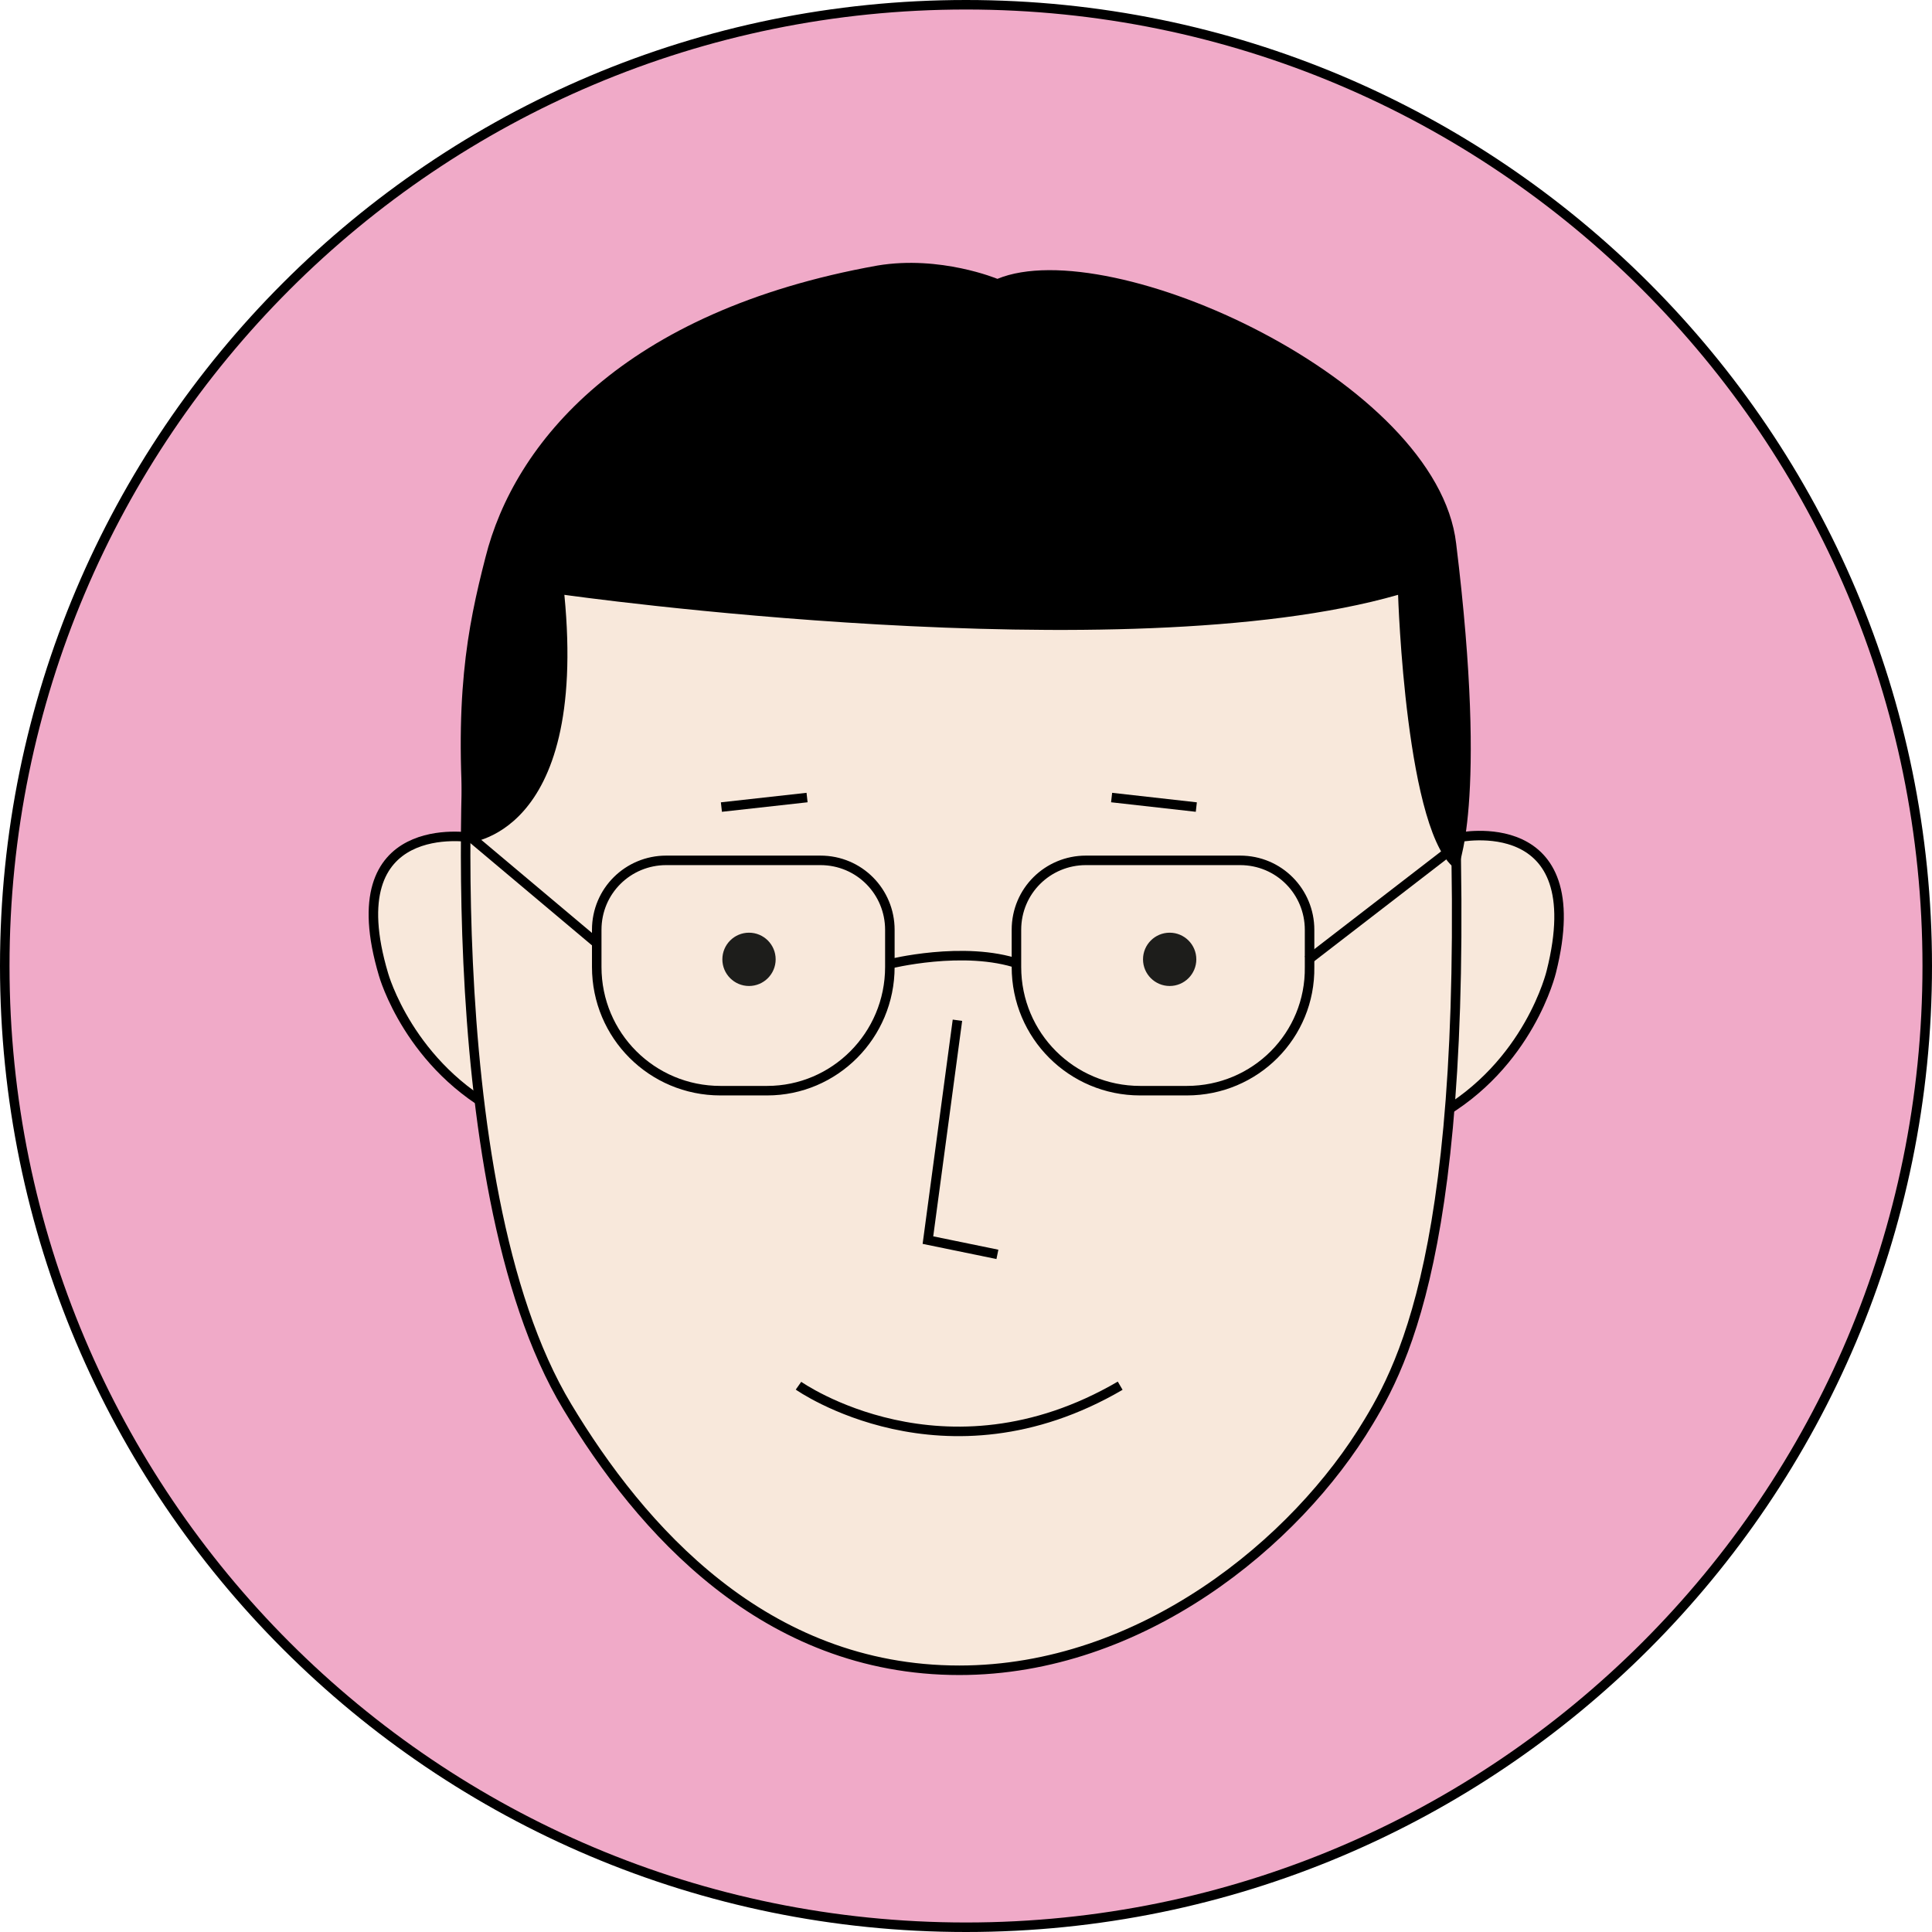
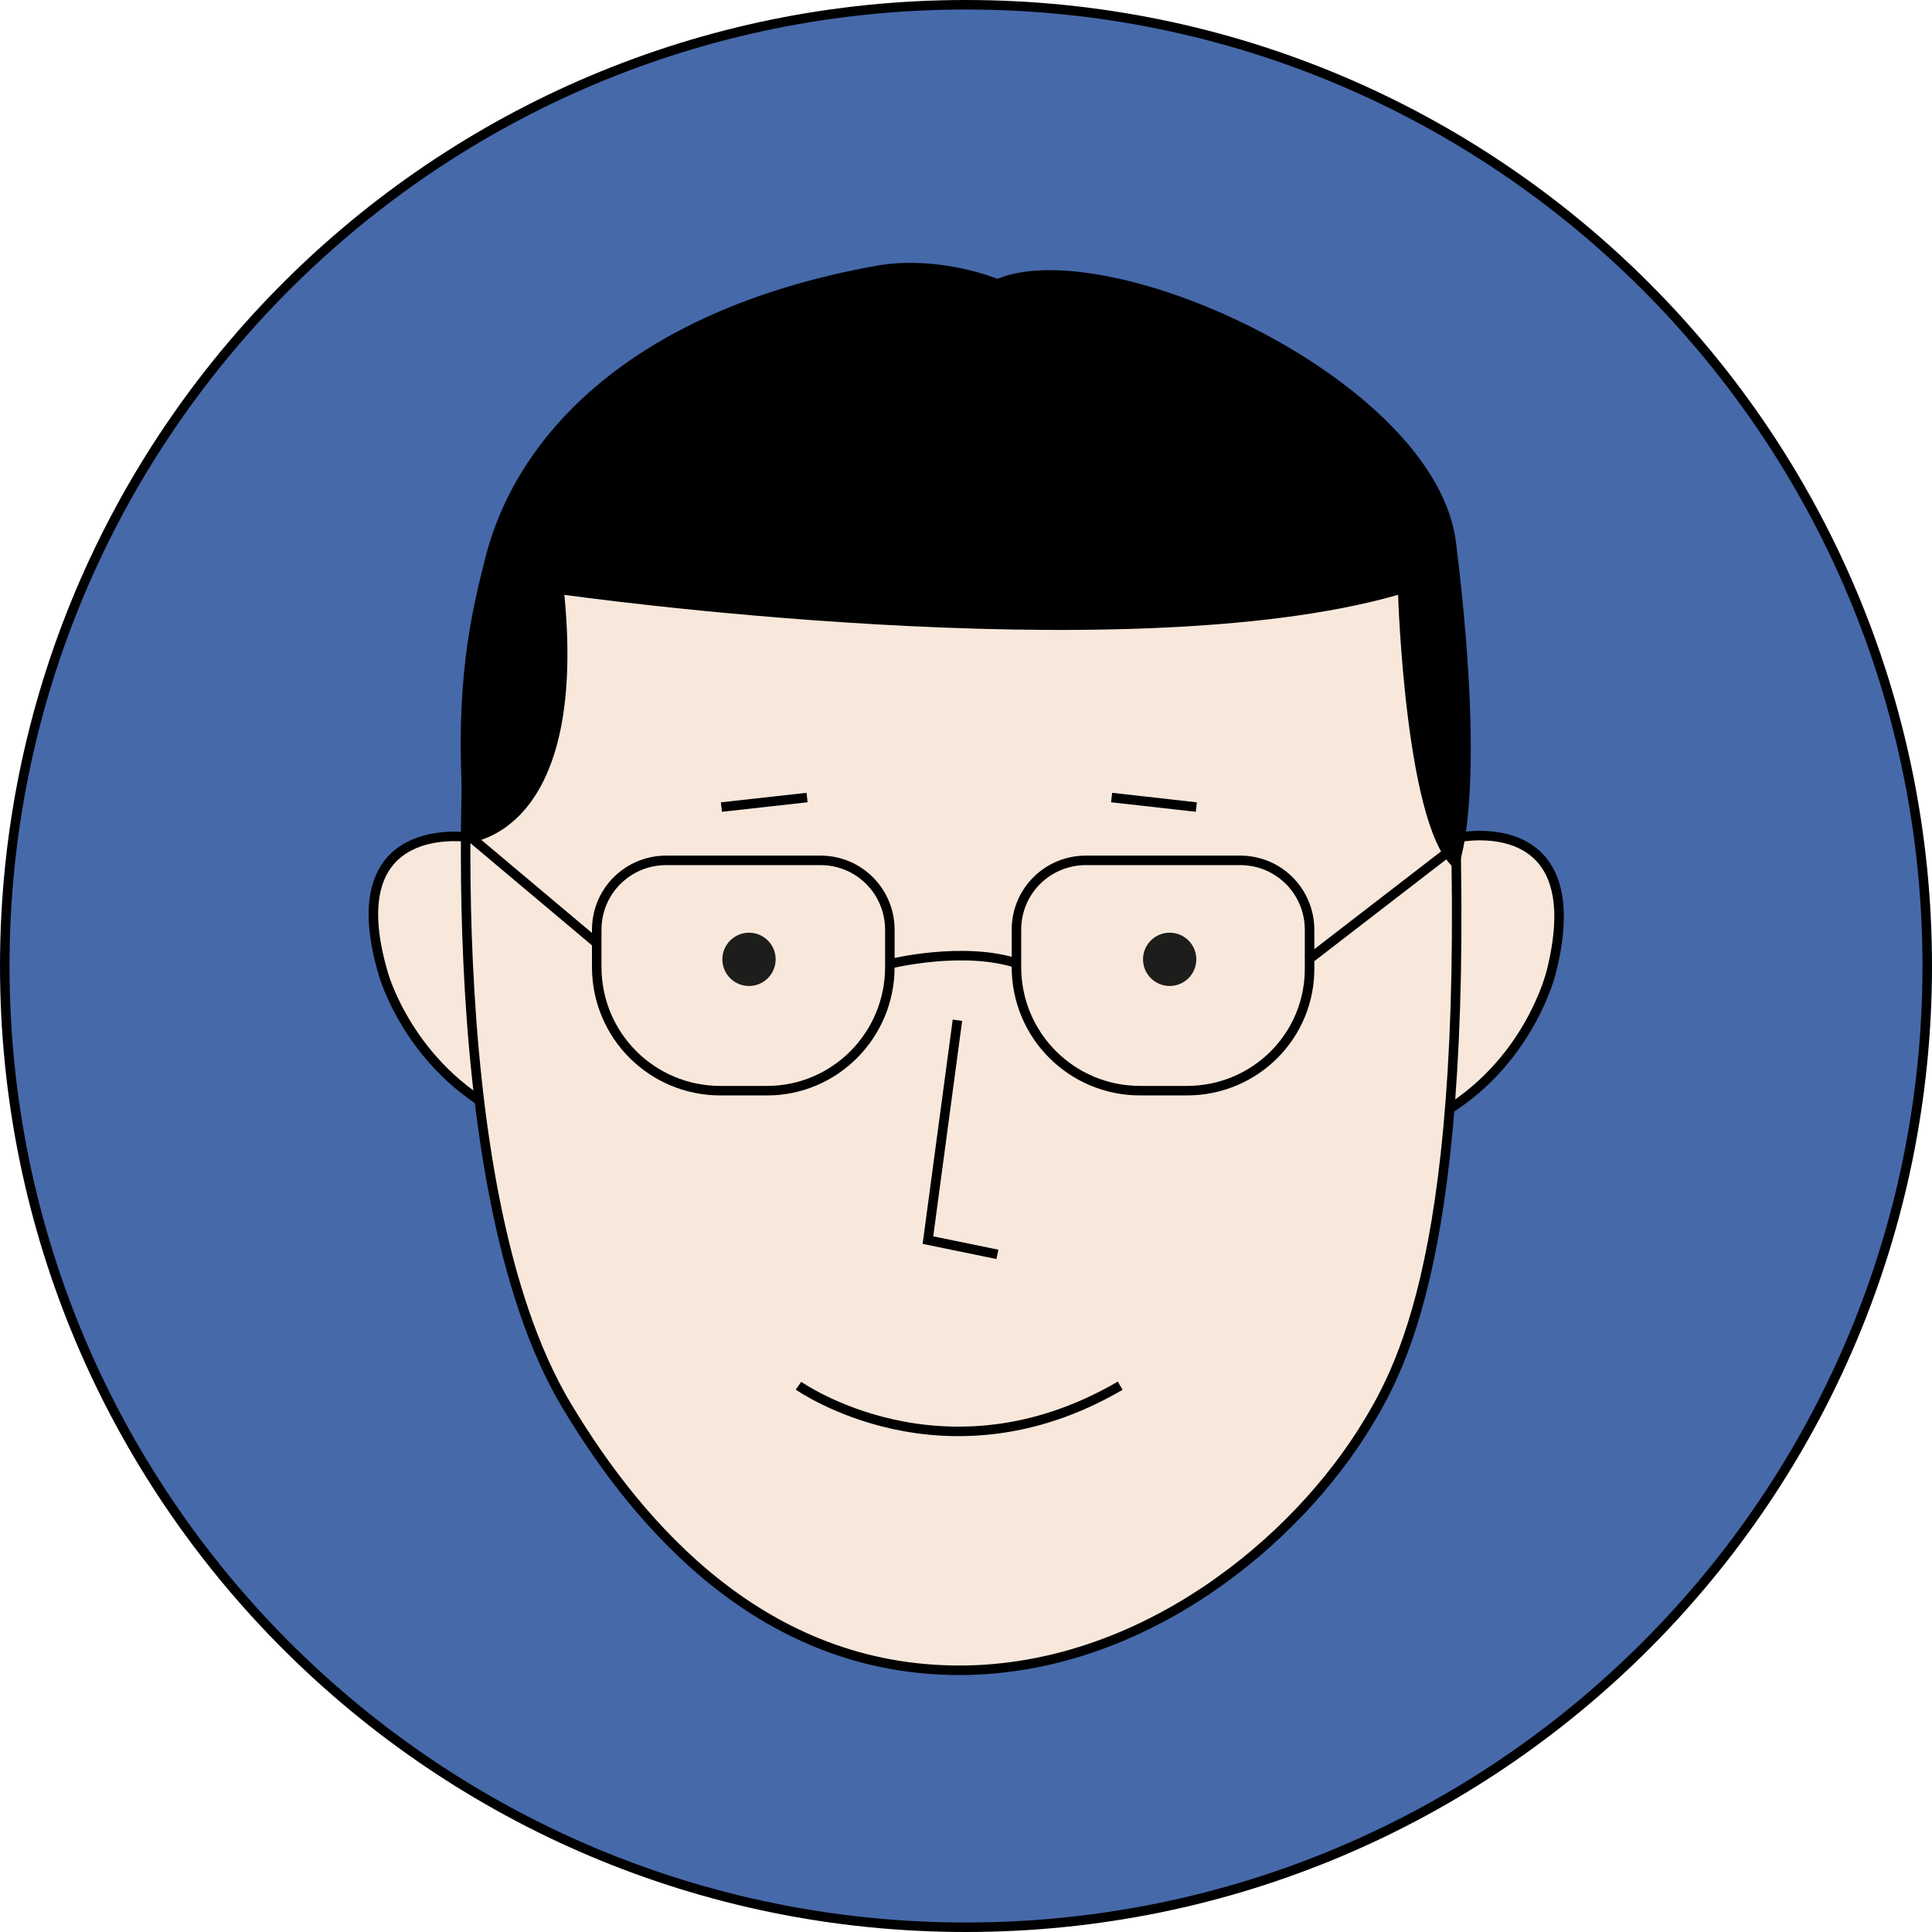
<svg xmlns="http://www.w3.org/2000/svg" version="1.1" id="Calque_1" x="0px" y="0px" viewBox="0 0 203 203" style="enable-background:new 0 0 203 203;" xml:space="preserve">
  <style type="text/css">
- 	.st0{fill:#F0AAC8;stroke:#000000;}
+ 	.st0{fill:#4669AA;stroke:#000000;}
	.st1{fill:#1D1D1B;}
	.st2{fill:#F8E8DB;stroke:#000000;stroke-miterlimit:10;}
	.st3{fill:none;stroke:#000000;stroke-miterlimit:10;}
</style>
  <circle class="st0" cx="101.5" cy="101.5" r="101" />
  <path class="st1" d="M101.9,35.9" />
  <g>
    <path class="st2" d="M49.5,88c0,0-14.2-2.4-9.2,14.4c0,0,2.7,9.7,12.6,14.7" />
    <path class="st2" d="M153.2,88c0,0,14.1-3,9.8,14.1c0,0-2.3,9.8-12,15.2" />
    <path class="st2" d="M101,30.7c-15.1,0-47.8,4-51.5,41.6c0,0-4.2,51.8,10.1,75.5c7.7,12.8,20.7,27.7,41.2,27.7   c19.1,0,35.4-13.4,43-26.1c4.5-7.4,11.6-22.6,8.5-78.1C152.3,71.1,152.3,30.7,101,30.7z" />
    <circle class="st1" cx="78.7" cy="100.8" r="2.8" />
    <line class="st3" x1="84.8" y1="83.8" x2="75.8" y2="84.8" />
    <circle class="st1" cx="122.9" cy="100.8" r="2.8" />
    <line class="st3" x1="116.8" y1="83.8" x2="125.7" y2="84.8" />
    <polyline class="st3" points="100.6,107.2 97.5,130.3 104.8,131.8  " />
    <path class="st3" d="M83.9,145.6c0,0,15.3,10.8,33.8,0" />
-     <path d="M48.9,88.6c0,0,12.9-0.4,10.4-26.1c0,0,58.7,8.3,87.6,0c0,0,0.8,25.6,6.2,28.9c0,0,3.3-6.6-0.1-34.3   C151,40,116.7,24.4,104.8,29.3c0,0-6-2.5-12.6-1.4C65.4,32.7,54,46.6,51,58.6C49.1,66,47.6,73.5,48.9,88.6z" />
+     <path d="M48.9,88.6c0,0,12.9-0.4,10.4-26.1c0,0,58.7,8.3,87.6,0c0,0,0.8,25.6,6.2,28.9c0,0,3.3-6.6-0.1-34.3   c-2-17.1-36.3-32.7-48.2-27.8c0,0-6-2.5-12.6-1.4C65.4,32.7,54,46.6,51,58.6C49.1,66,47.6,73.5,48.9,88.6z" />
    <path class="st3" d="M80.6,114.6h-4.9c-7.2,0-13-5.8-13-13v-3.9c0-4.1,3.3-7.3,7.3-7.3h16.2c4.1,0,7.3,3.3,7.3,7.3v3.9   C93.5,108.8,87.7,114.6,80.6,114.6z" />
    <path class="st3" d="M124.7,114.6h-4.9c-7.2,0-13-5.8-13-13v-3.9c0-4.1,3.3-7.3,7.3-7.3h16.2c4.1,0,7.3,3.3,7.3,7.3v3.9   C137.7,108.8,131.9,114.6,124.7,114.6z" />
    <path class="st3" d="M93.4,101.3c0,0,7.9-2,13.7,0" />
    <line class="st3" x1="49.5" y1="88" x2="62.7" y2="99.1" />
    <line class="st3" x1="152.7" y1="89.1" x2="137.4" y2="100.9" />
  </g>
</svg>
